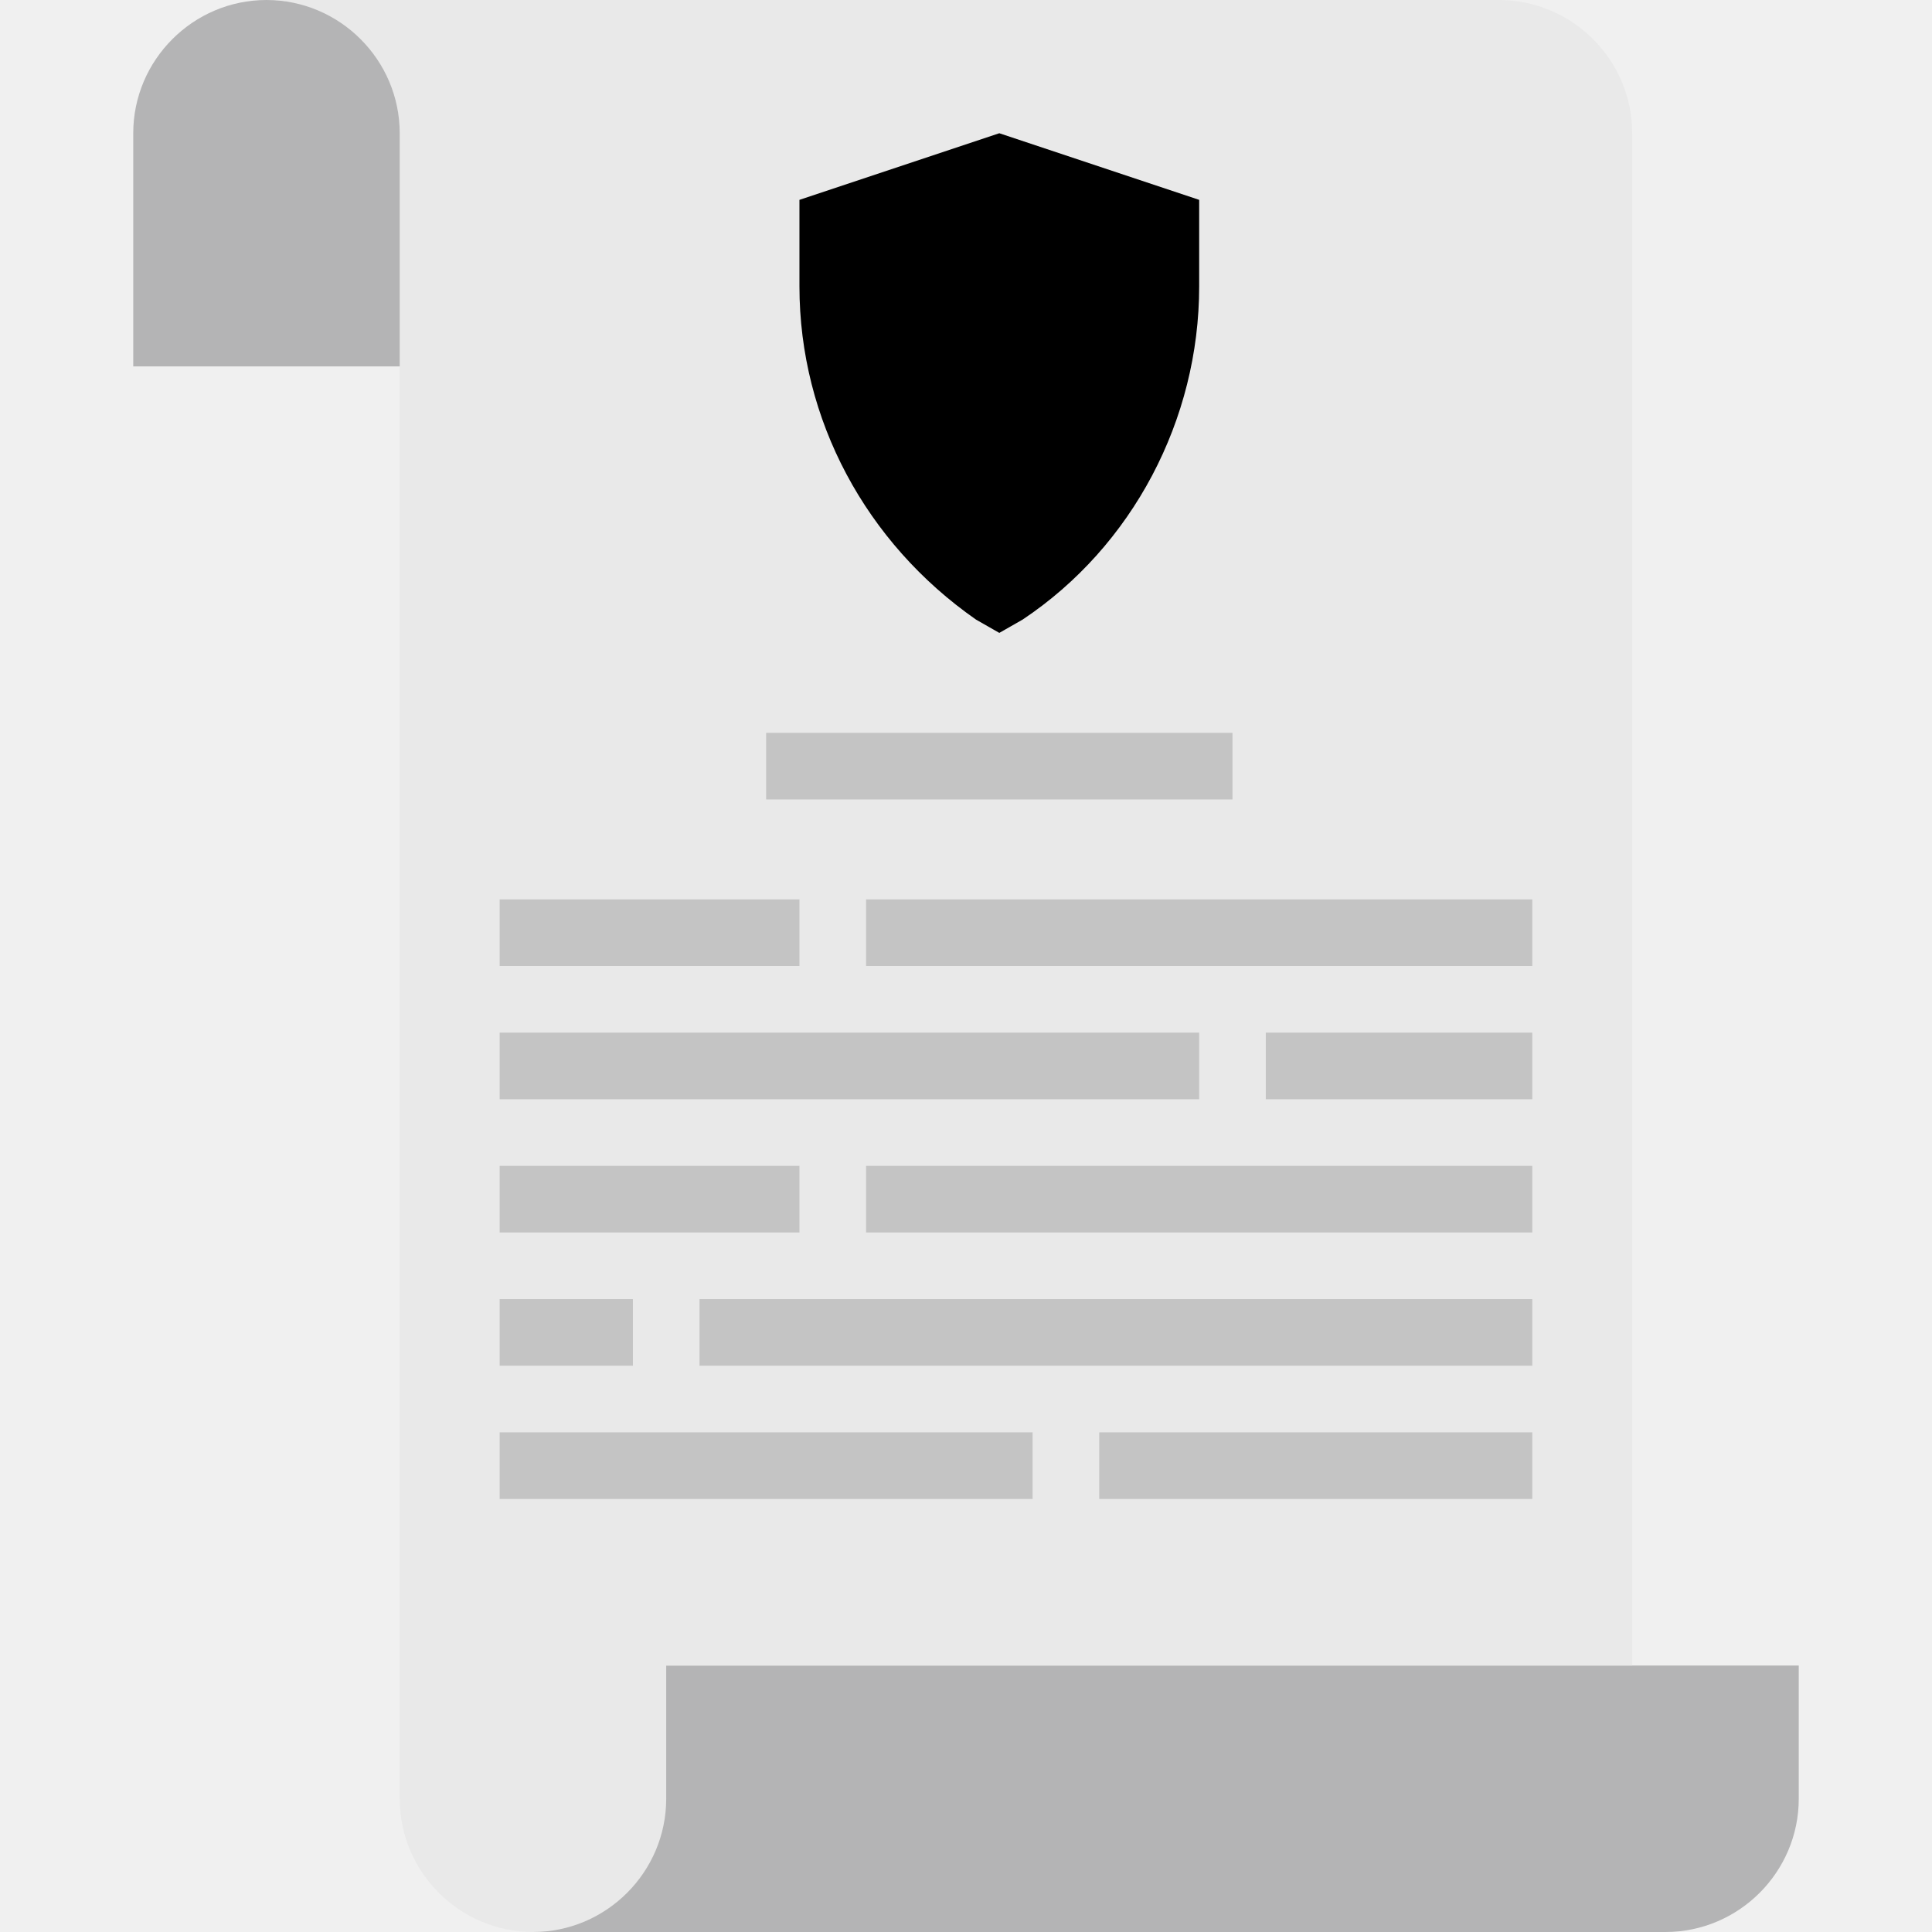
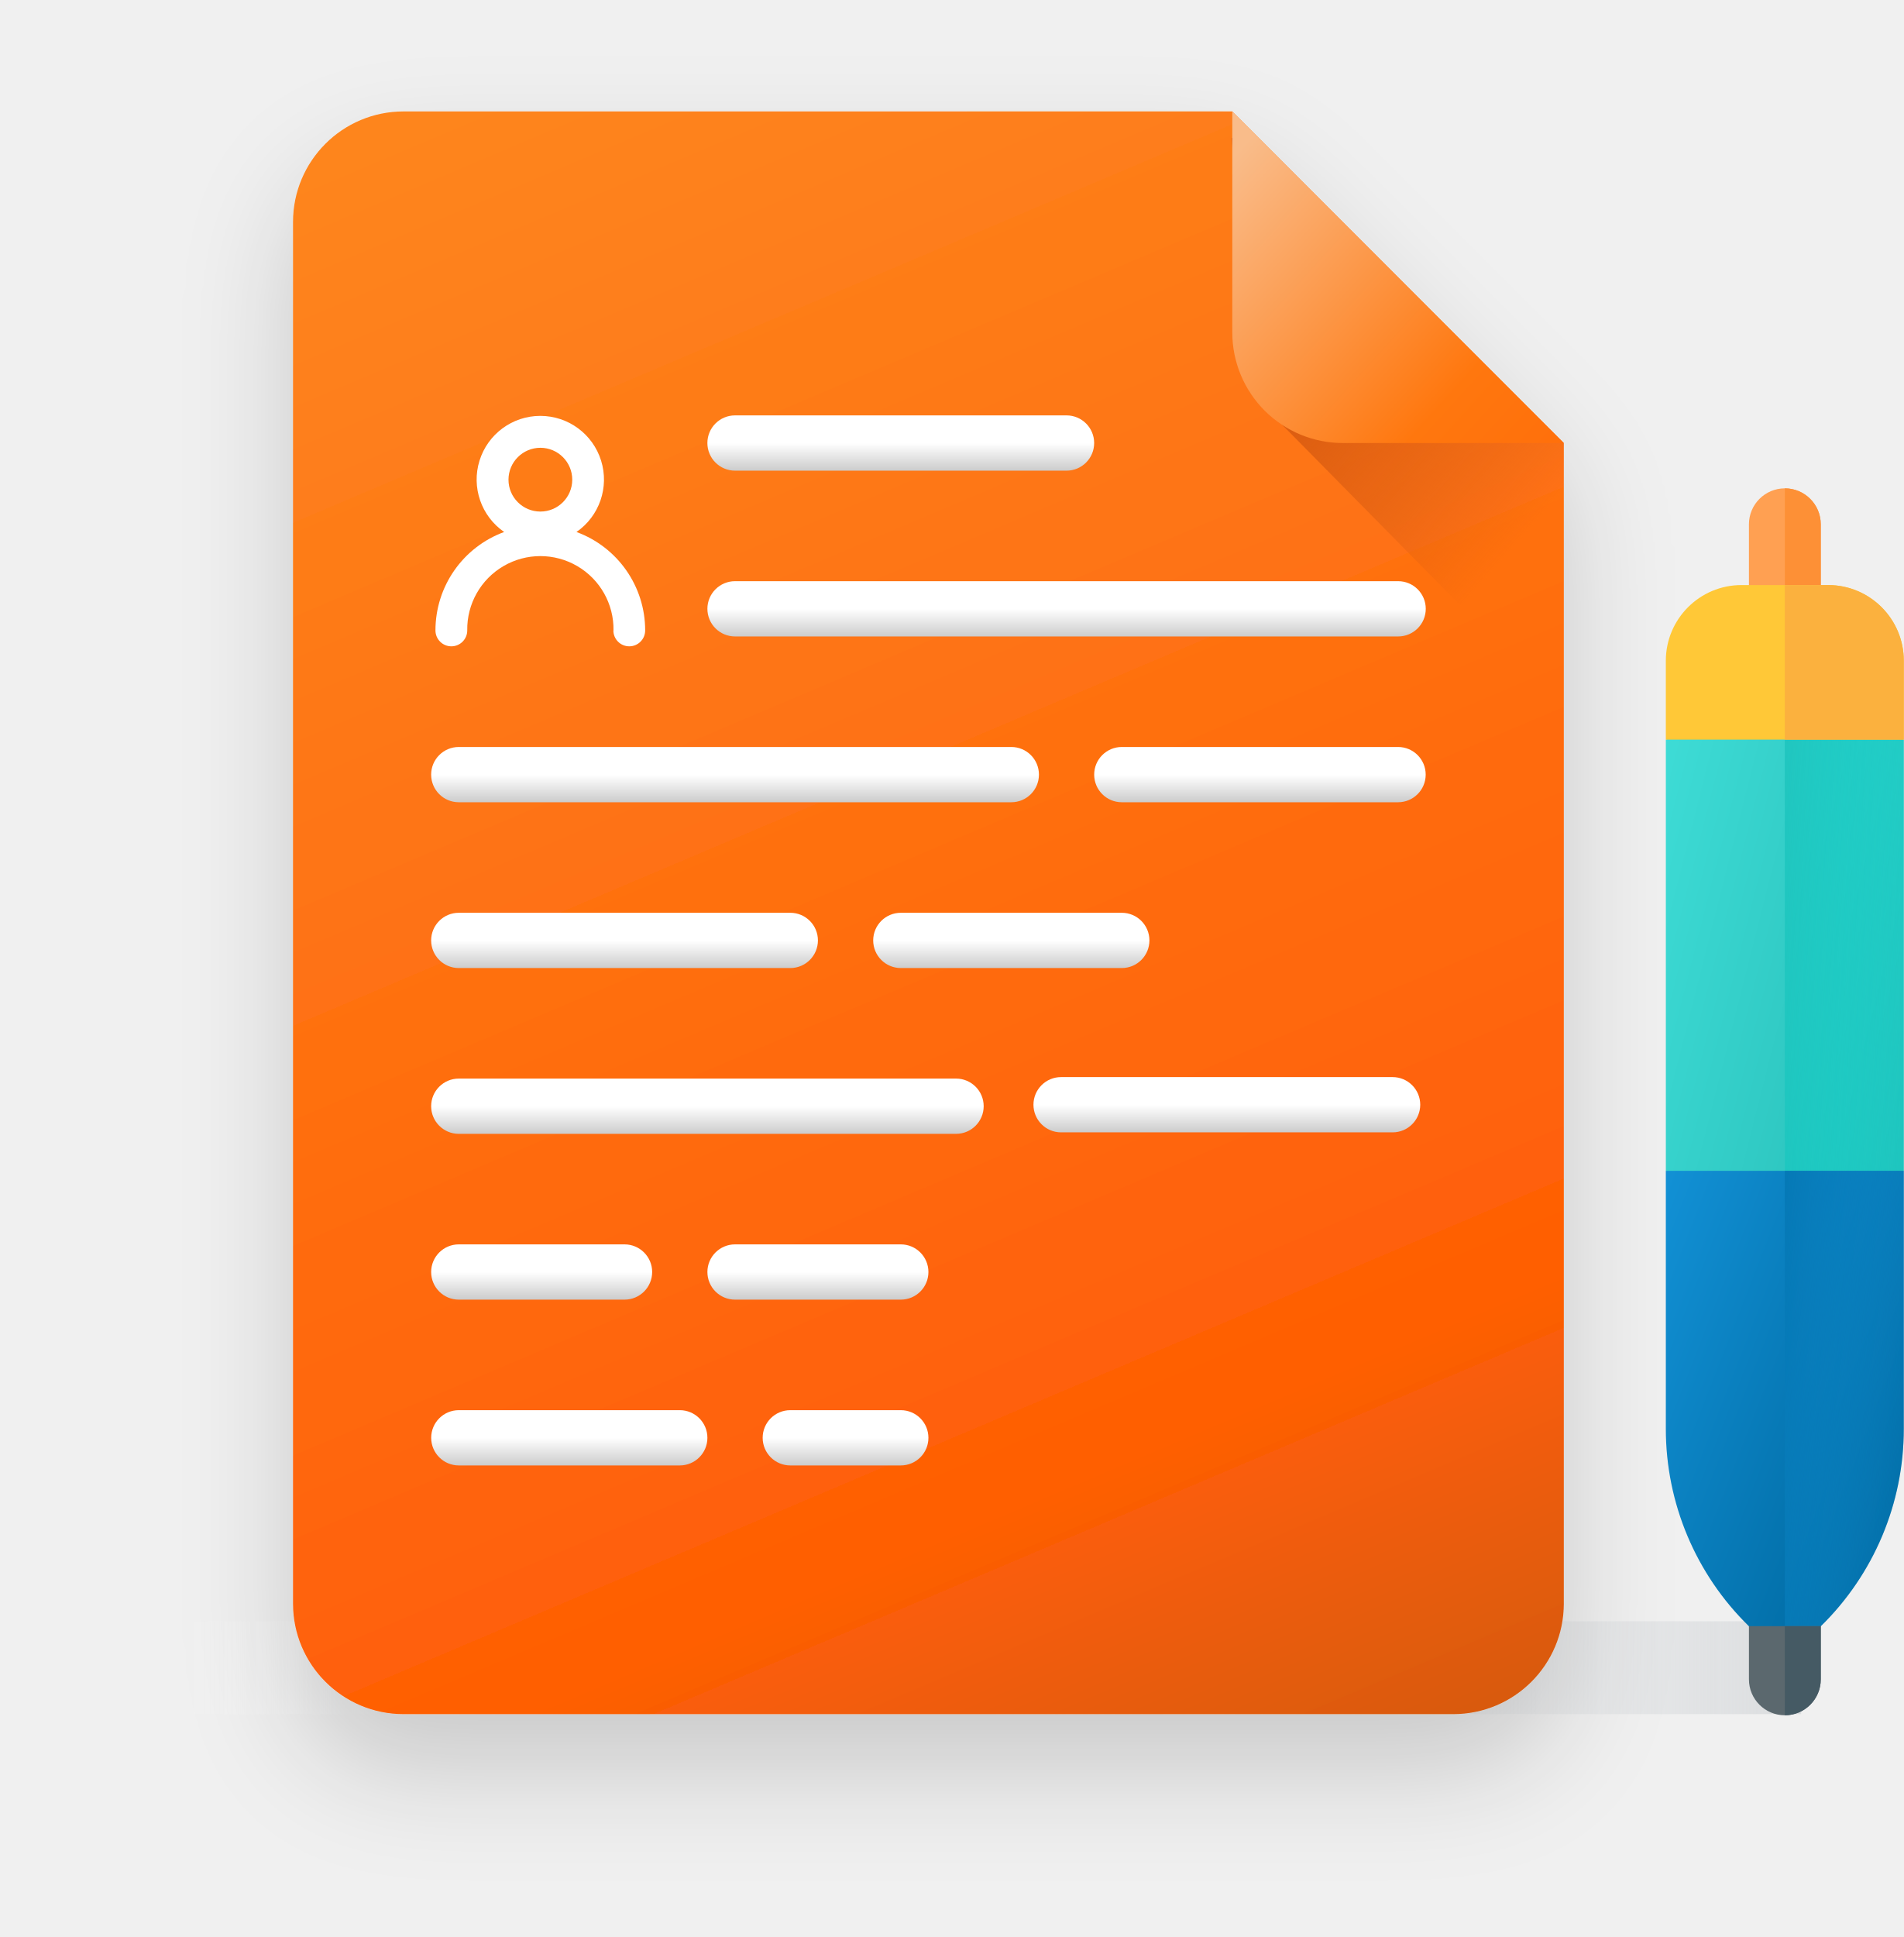
- <svg xmlns="http://www.w3.org/2000/svg" id="consent-icon" class="icon" height="14px" width="14px" viewBox="-31 0 463 464">
-   <path d="m96.5 400v64h272c17.602 0 32-14.398 32-32v-32zm0 0" fill="#b4b4b5" />
-   <path d="m328.5 0h-296c17.602 0 32 14.398 32 32v400c0 17.602 14.398 32 32 32s32-14.398 32-32v-32h232v-368c0-17.602-14.398-32-32-32zm0 0" fill="#e9e9e9" />
-   <g fill="#c4c4c4">
-     <path d="m272.5 248h64v16h-64zm0 0" />
-     <path d="m88.5 248h168v16h-168zm0 0" />
-     <path d="m176.5 280h160v16h-160zm0 0" />
-     <path d="m88.5 280h72v16h-72zm0 0" />
-     <path d="m232.5 344h104v16h-104zm0 0" />
-     <path d="m88.5 344h128v16h-128zm0 0" />
+ <svg xmlns="http://www.w3.org/2000/svg" width="102.531" height="104.294" viewBox="0 0 102.531 104.294">
+   <defs>
+     <linearGradient id="linear-gradient" x1="0.274" y1="0.5" x2="1" y2="0.5" gradientUnits="objectBoundingBox">
+       <stop offset="0" stop-color="#fff" stop-opacity="0" />
+       <stop offset="1" stop-color="#dbdddf" />
+     </linearGradient>
+     <linearGradient id="linear-gradient-3" y1="0.036" x2="0.567" y2="1.707" gradientUnits="objectBoundingBox">
+       <stop offset="0" stop-color="#fe851f" />
+       <stop offset="0.553" stop-color="#ff5e05" />
+       <stop offset="1" stop-color="#805029" />
+     </linearGradient>
+     <filter id="Path_1950" x="6.781" y="0" width="86.44" height="104.294" filterUnits="userSpaceOnUse">
+       <feOffset dy="3" input="SourceAlpha" />
+       <feGaussianBlur stdDeviation="3" result="blur" />
+       <feFlood flood-opacity="0.161" />
+       <feComposite operator="in" in2="blur" />
+       <feComposite in="SourceGraphic" />
+     </filter>
+     <linearGradient id="linear-gradient-4" x1="0.707" y1="0.813" x2="0.352" y2="0.283" gradientUnits="objectBoundingBox">
+       <stop offset="0" stop-color="#d35911" stop-opacity="0" />
+       <stop offset="1" stop-color="#d75a10" />
+     </linearGradient>
+     <linearGradient id="linear-gradient-5" x1="-0.128" y1="0.28" x2="1.484" y2="1.743" gradientUnits="objectBoundingBox">
+       <stop offset="0" stop-color="#f9bc8a" />
+       <stop offset="0.445" stop-color="#ff770e" />
+       <stop offset="1" stop-color="#ff5c04" />
+     </linearGradient>
+     <linearGradient id="linear-gradient-6" x1="0.5" y1="0.5" x2="0.5" y2="1" gradientUnits="objectBoundingBox">
+       <stop offset="0" stop-color="#fff" />
+       <stop offset="1" stop-color="#ccc" />
+     </linearGradient>
+     <linearGradient id="linear-gradient-18" x1="-0.202" y1="0.087" x2="1.289" y2="0.924" gradientUnits="objectBoundingBox">
+       <stop offset="0" stop-color="#41e0da" />
+       <stop offset="1" stop-color="#22b7b1" />
+     </linearGradient>
+     <linearGradient id="linear-gradient-19" x1="-0.67" y1="0.265" x2="1.739" y2="0.882" gradientUnits="objectBoundingBox">
+       <stop offset="0" stop-color="#22b7b1" />
+       <stop offset="1" stop-color="#00e5dc" stop-opacity="0" />
+     </linearGradient>
+     <linearGradient id="linear-gradient-20" x1="-0.163" x2="0.831" y2="0.802" gradientUnits="objectBoundingBox">
+       <stop offset="0" stop-color="#1495db" />
+       <stop offset="1" stop-color="#006aa2" />
+     </linearGradient>
+     <linearGradient id="linear-gradient-21" x1="-0.385" y1="0.036" x2="1.281" y2="0.851" gradientUnits="objectBoundingBox">
+       <stop offset="0" stop-color="#006faa" />
+       <stop offset="1" stop-color="#1698dd" stop-opacity="0" />
+     </linearGradient>
+   </defs>
+   <g id="consent-icon" transform="translate(-253 -109.706)">
+     <rect id="Rectangle_446" data-name="Rectangle 446" width="35" height="5" transform="translate(253 197)" fill="url(#linear-gradient)" />
+     <rect id="Rectangle_447" data-name="Rectangle 447" width="66" height="5" transform="translate(284 197)" fill="url(#linear-gradient)" />
+     <g id="history" transform="translate(228.781 91.706)">
+       <g transform="matrix(1, 0, 0, 1, 24.22, 18)" filter="url(#Path_1950)">
+         <path id="Path_1950-2" data-name="Path 1950" d="M102.489,110.294H45.951A5.951,5.951,0,0,1,40,104.343V29.951A5.951,5.951,0,0,1,45.951,24H90.586L108.44,41.854v62.489A5.951,5.951,0,0,1,102.489,110.294Z" transform="translate(-24.22 -18)" fill="url(#linear-gradient-3)" />
+       </g>
+       <g id="Group_1063" data-name="Group 1063" transform="translate(47.439 24)">
+         <path id="Path_2148" data-name="Path 2148" d="M336.312,2.762a6.064,6.064,0,0,0-2.812-1.63l.967,13.67,16.921,17.154V17.566a7.667,7.667,0,0,1-1.785-1.243Z" transform="translate(-290.385 0.295)" fill="url(#linear-gradient-4)" />
+         <path id="Path_1951" data-name="Path 1951" d="M329.854,41.854h-11.9A5.951,5.951,0,0,1,312,35.9V24Z" transform="translate(-268.853 -24)" fill="url(#linear-gradient-5)" />
+         <path id="Path_1952" data-name="Path 1952" d="M197.2,162.976H161.488a1.488,1.488,0,1,1,0-2.976H197.2a1.488,1.488,0,1,1,0,2.976Z" transform="translate(-145.122 -134.707)" fill="url(#linear-gradient-6)" />
+         <path id="Path_1953" data-name="Path 1953" d="M111.244,210.976H81.488a1.488,1.488,0,0,1,0-2.976h29.757a1.488,1.488,0,0,1,0,2.976Z" transform="translate(-80 -173.78)" fill="url(#linear-gradient-6)" />
+         <path id="Path_1954" data-name="Path 1954" d="M221.39,258.976h-11.9a1.488,1.488,0,0,1,0-2.976h11.9a1.488,1.488,0,0,1,0,2.976Z" transform="translate(-184.195 -212.853)" fill="url(#linear-gradient-6)" />
+         <path id="Path_1955" data-name="Path 1955" d="M108.269,306.976H81.488a1.488,1.488,0,0,1,0-2.976h26.781a1.488,1.488,0,0,1,0,2.976Z" transform="translate(-80 -251.926)" fill="url(#linear-gradient-6)" />
+         <path id="Path_1957" data-name="Path 1957" d="M288.366,210.976H273.488a1.488,1.488,0,0,1,0-2.976h14.878a1.488,1.488,0,0,1,0,2.976Z" transform="translate(-236.292 -173.78)" fill="url(#linear-gradient-6)" />
+         <path id="Path_1958" data-name="Path 1958" d="M99.342,258.976H81.488a1.488,1.488,0,0,1,0-2.976H99.342a1.488,1.488,0,0,1,0,2.976Z" transform="translate(-80 -212.853)" fill="url(#linear-gradient-6)" />
+         <path id="Path_2026" data-name="Path 2026" d="M99.342,258.976H81.488a1.488,1.488,0,0,1,0-2.976H99.342a1.488,1.488,0,0,1,0,2.976Z" transform="translate(-47.562 -204.006)" fill="url(#linear-gradient-6)" />
+         <path id="Path_1959" data-name="Path 1959" d="M183.439,402.976h-5.951a1.488,1.488,0,0,1,0-2.976h5.951a1.488,1.488,0,0,1,0,2.976Z" transform="translate(-158.146 -330.072)" fill="url(#linear-gradient-6)" />
+         <path id="Path_1960" data-name="Path 1960" d="M93.39,402.976h-11.9a1.488,1.488,0,0,1,0-2.976h11.9a1.488,1.488,0,0,1,0,2.976Z" transform="translate(-80 -330.072)" fill="url(#linear-gradient-6)" />
+         <path id="Path_1961" data-name="Path 1961" d="M90.415,354.976H81.488a1.488,1.488,0,1,1,0-2.976h8.927a1.488,1.488,0,1,1,0,2.976Z" transform="translate(-80 -290.999)" fill="url(#linear-gradient-6)" />
+         <path id="Path_1962" data-name="Path 1962" d="M99.342,114.976H81.488a1.488,1.488,0,1,1,0-2.976H99.342a1.488,1.488,0,1,1,0,2.976Z" transform="translate(-65.123 -95.634)" fill="url(#linear-gradient-6)" />
+         <path id="Path_1963" data-name="Path 1963" d="M170.415,354.976h-8.927a1.488,1.488,0,1,1,0-2.976h8.927a1.488,1.488,0,1,1,0,2.976Z" transform="translate(-145.122 -290.999)" fill="url(#linear-gradient-6)" />
+       </g>
+       <path id="claim_outline" data-name="claim outline" d="M13.089,14.072a3.939,3.939,0,1,0-7.877,0,.856.856,0,0,1-1.712,0,5.644,5.644,0,0,1,3.7-5.3,3.429,3.429,0,1,1,3.894,0,5.64,5.64,0,0,1,3.7,5.3.856.856,0,0,1-1.712,0ZM7.433,5.953A1.717,1.717,0,1,0,9.152,4.238,1.72,1.72,0,0,0,7.433,5.953Z" transform="translate(44.171 37.872)" fill="#fff" />
+     </g>
+     <g id="Group_1167" data-name="Group 1167" transform="translate(289.469 136)">
+       <path id="Path_1986" data-name="Path 1986" d="M451.211,1.935V7.094a1.935,1.935,0,0,1-1.935,1.935h0a1.934,1.934,0,0,1-1.934-1.935V1.935A1.935,1.935,0,0,1,449.274,0h0A1.936,1.936,0,0,1,451.211,1.935Zm0,0" transform="translate(-389.62)" fill="#ffa052" />
+       <path id="Path_1987" data-name="Path 1987" d="M464.265,1.935V7.094A1.935,1.935,0,0,1,462.33,9.03h0V0h0A1.936,1.936,0,0,1,464.265,1.935Zm0,0" transform="translate(-402.675)" fill="#fd9036" />
+       <path id="Path_1988" data-name="Path 1988" d="M425.488,87.452v23.217l-6.408,2.581h0l-6.407-2.581V87.452l6.407-2.581h0Zm0,0" transform="translate(-359.426 -73.92)" fill="url(#linear-gradient-18)" />
+       <path id="Path_1989" data-name="Path 1989" d="M468.737,87.452v23.217l-6.408,2.581h0V84.871h0Zm0,0" transform="translate(-402.675 -73.92)" fill="url(#linear-gradient-19)" />
+       <path id="Path_1990" data-name="Path 1990" d="M425.488,44.43v4.253H412.672V44.43a4.077,4.077,0,0,1,4.074-4.071h4.668A4.077,4.077,0,0,1,425.488,44.43Zm0,0" transform="translate(-359.426 -35.152)" fill="#ffc837" />
+       <path id="Path_1991" data-name="Path 1991" d="M425.488,284.809V298.7a14.857,14.857,0,0,1-4.472,10.628l-1.937,1.935-1.934-1.935a14.856,14.856,0,0,1-4.473-10.628V284.809Zm0,0" transform="translate(-359.426 -248.061)" fill="url(#linear-gradient-20)" />
+       <path id="Path_1992" data-name="Path 1992" d="M462.328,284.809h6.409V298.7a14.857,14.857,0,0,1-4.472,10.628l-1.937,1.935Zm0,0" transform="translate(-402.675 -248.061)" fill="url(#linear-gradient-21)" />
+       <path id="Path_1993" data-name="Path 1993" d="M451.211,474.809v2.863a1.936,1.936,0,0,1-1.935,1.935h0a1.935,1.935,0,0,1-1.934-1.935v-2.863Zm0,0" transform="translate(-389.62 -413.545)" fill="#5b686e" />
+       <path id="Path_1994" data-name="Path 1994" d="M468.737,44.43v4.253h-6.409V40.359h2.336A4.077,4.077,0,0,1,468.737,44.43Zm0,0" transform="translate(-402.675 -35.152)" fill="#fbb13e" />
+       <path id="Path_1995" data-name="Path 1995" d="M462.328,474.809h1.937v2.863a1.936,1.936,0,0,1-1.935,1.935h0Zm0,0" transform="translate(-402.675 -413.545)" fill="#455a64" />
+     </g>
  </g>
-   <path class="path fill primary" d="m202.898 148.801 5.602 3.199 5.602-3.199c26.398-17.602 42.398-48 42.398-80v-20.801l-48-16-48 16v20.801c0 32 16 61.598 42.398 80zm0 0" />
-   <path class="path fill white" d="m205.301 118.398-8.801-13.598c11.199-8 19.199-20 20-34.402l16 1.602c-1.602 19.199-12 36-27.199 46.398zm0 0" />
-   <path d="m136.5 312h200v16h-200zm0 0" fill="#c4c4c4" />
-   <path d="m88.5 312h32v16h-32zm0 0" fill="#c4c4c4" />
-   <path d="m176.5 216h160v16h-160zm0 0" fill="#c4c4c4" />
-   <path d="m88.5 216h72v16h-72zm0 0" fill="#c4c4c4" />
-   <path d="m152.5 176h112v16h-112zm0 0" fill="#c4c4c4" />
-   <path d="m32.5 0c17.602 0 32 14.398 32 32v56h-64v-56c0-17.602 14.398-32 32-32zm0 0" fill="#b4b4b5" />
</svg>
